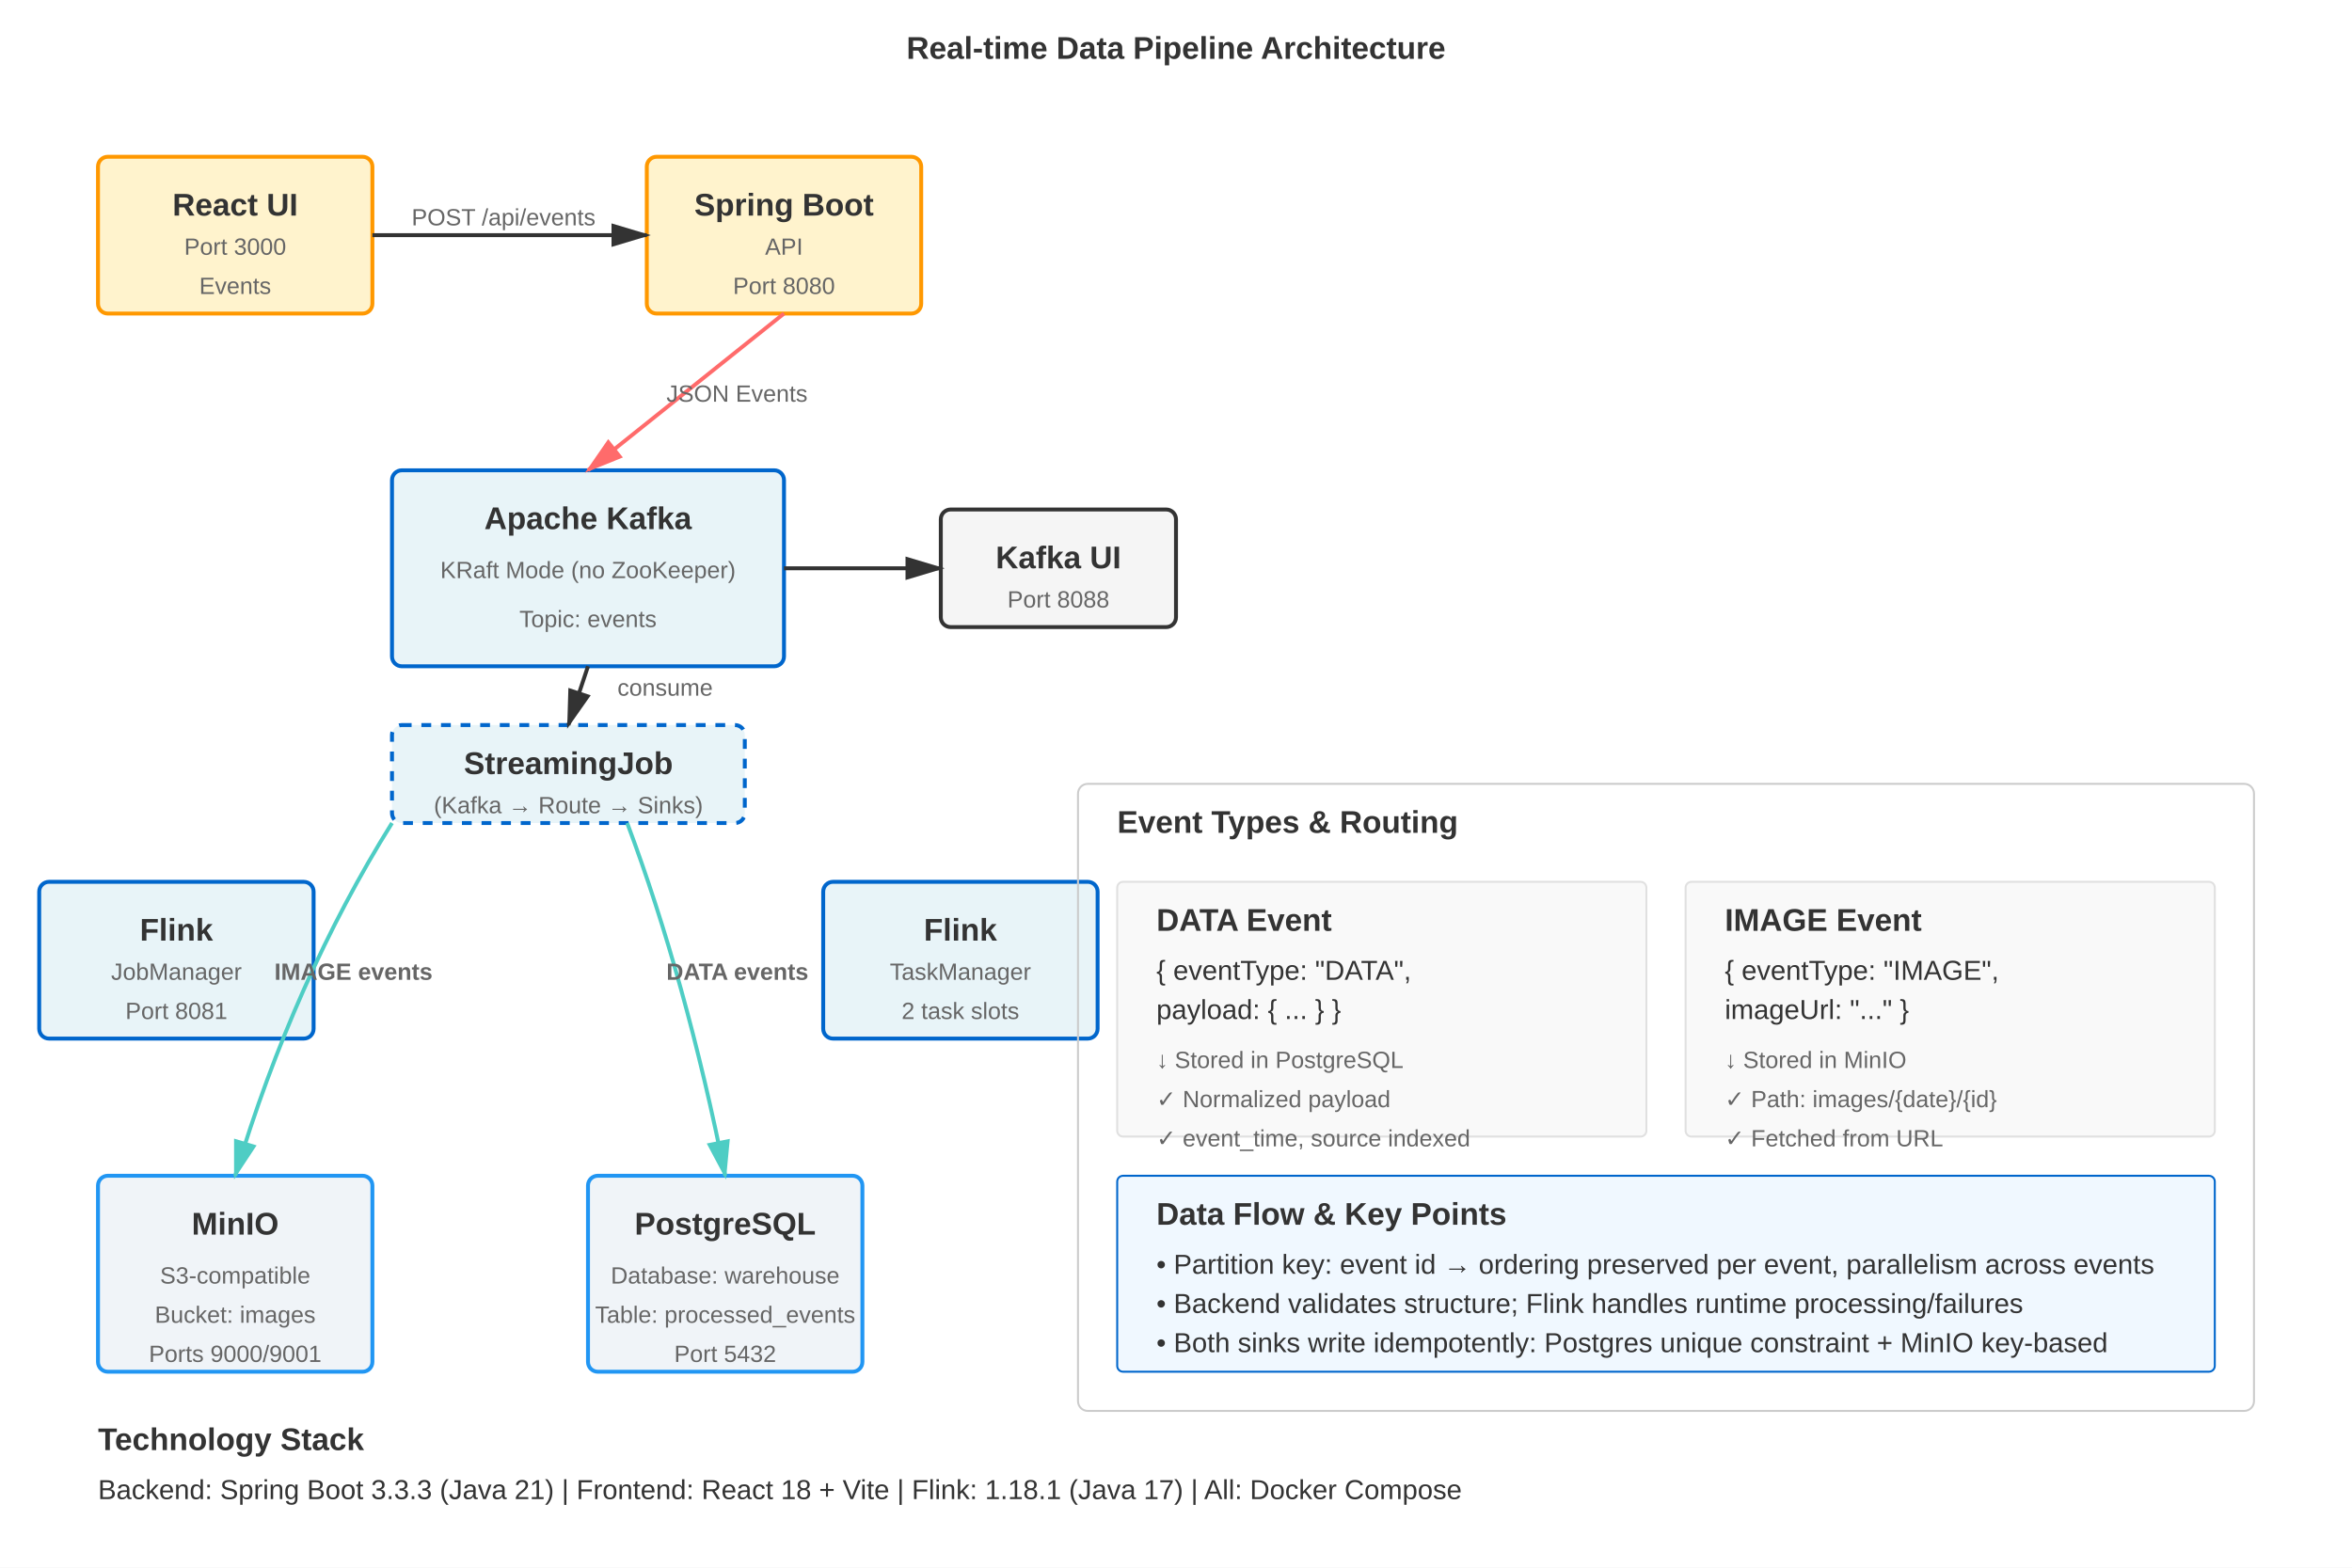
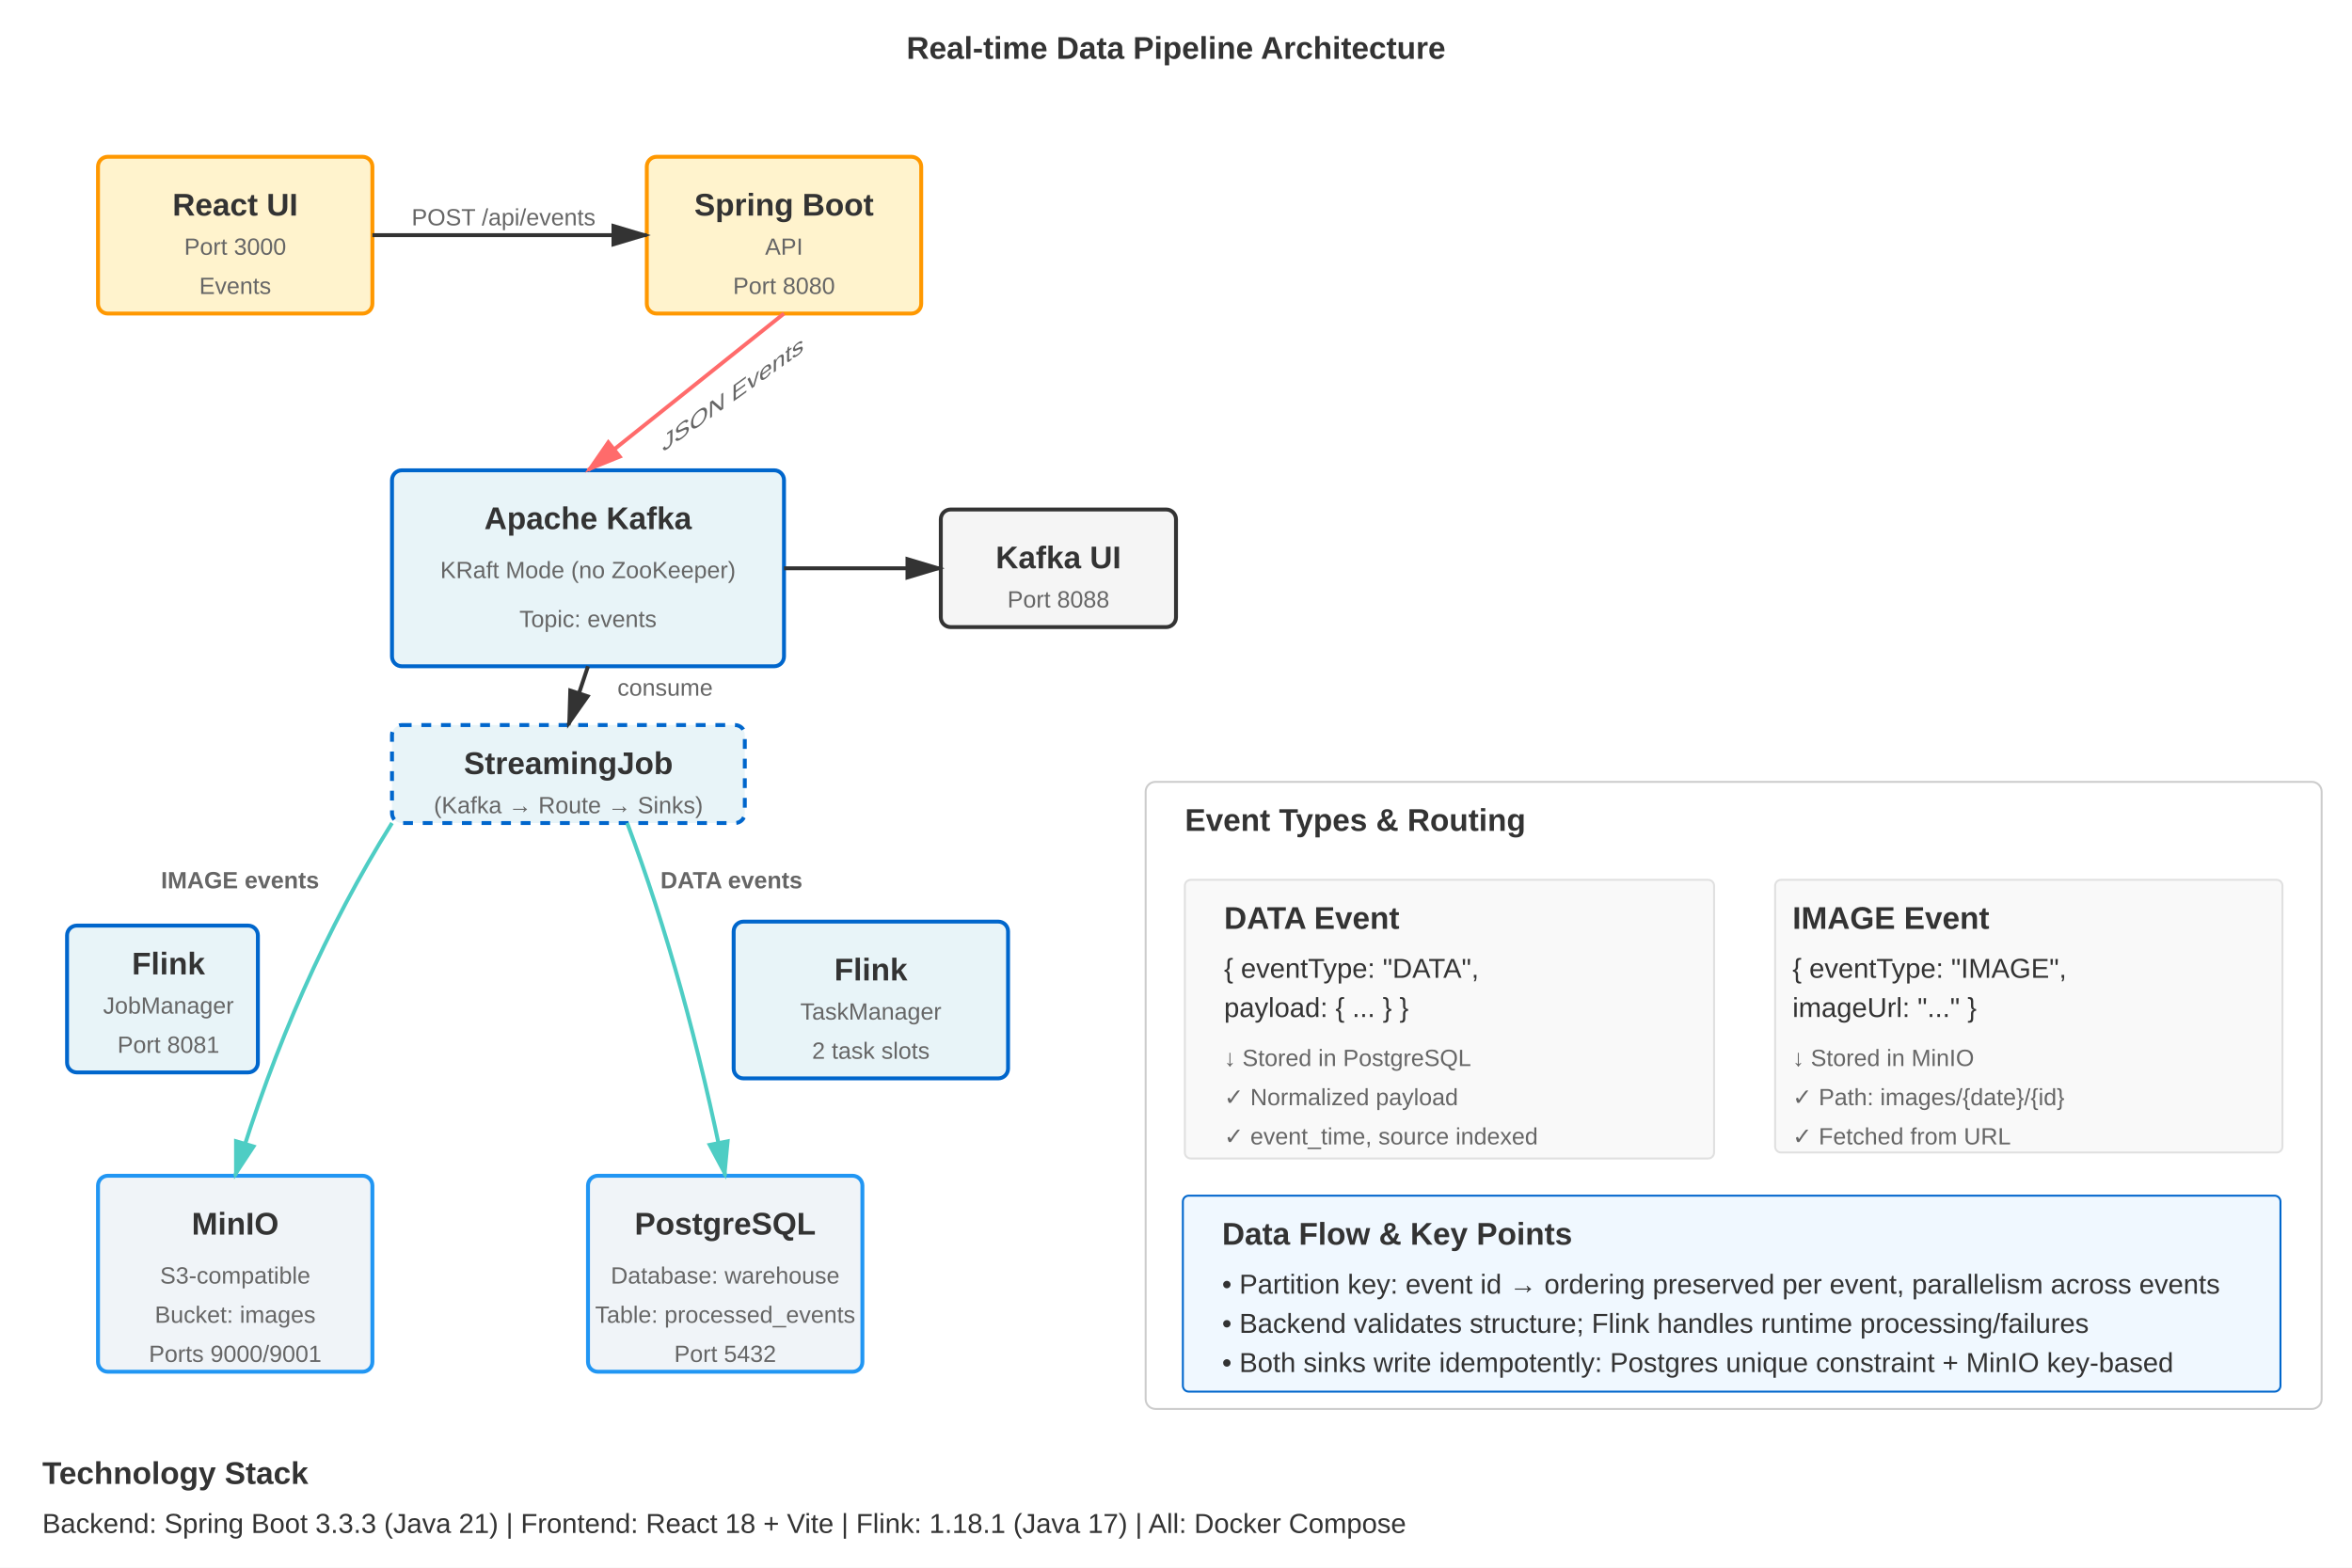
<svg xmlns="http://www.w3.org/2000/svg" viewBox="0 0 1200 800">
  <defs>
    <style>
      .box { fill: #f5f5f5; stroke: #333; stroke-width: 2; }
      .service-box { fill: #e8f4f8; stroke: #0066cc; stroke-width: 2; }
      .ingestion { fill: #fff3cd; stroke: #ff9800; stroke-width: 2; }
      .sink { fill: #f0f4f8; stroke: #2196f3; stroke-width: 2; }
      .text { font-family: Arial, sans-serif; font-size: 14px; fill: #333; }
      .title { font-family: Arial, sans-serif; font-size: 16px; font-weight: bold; fill: #333; }
      .subtitle { font-family: Arial, sans-serif; font-size: 12px; fill: #666; }
      .arrow { stroke: #333; stroke-width: 2; fill: none; marker-end: url(#arrowhead); }
      .event-arrow { stroke: #ff6b6b; stroke-width: 2; fill: none; marker-end: url(#arrowhead-red); }
      .data-arrow { stroke: #4ecdc4; stroke-width: 2; fill: none; marker-end: url(#arrowhead-teal); }
    </style>
    <marker id="arrowhead" markerWidth="10" markerHeight="10" refX="9" refY="3" orient="auto">
      <polygon points="0 0, 10 3, 0 6" fill="#333" />
    </marker>
    <marker id="arrowhead-red" markerWidth="10" markerHeight="10" refX="9" refY="3" orient="auto">
      <polygon points="0 0, 10 3, 0 6" fill="#ff6b6b" />
    </marker>
    <marker id="arrowhead-teal" markerWidth="10" markerHeight="10" refX="9" refY="3" orient="auto">
      <polygon points="0 0, 10 3, 0 6" fill="#4ecdc4" />
    </marker>
  </defs>
  <rect width="1200" height="800" fill="#ffffff" />
-   <text x="600" y="30" class="title" text-anchor="middle" font-size="20">Real-time Data Pipeline Architecture</text>
+   <text x="600" y="30" class="title" text-anchor="middle" font-size="20" style="white-space: pre;">Real-time Data Pipeline Architecture</text>
  <g id="ingestion-layer">
    <rect x="50" y="80" width="140" height="80" class="ingestion" rx="5" />
-     <text x="120" y="110" class="title" text-anchor="middle">React UI</text>
-     <text x="120" y="130" class="subtitle" text-anchor="middle">Port 3000</text>
-     <text x="120" y="150" class="subtitle" text-anchor="middle">Events</text>
+     <text x="120" y="110" class="title" text-anchor="middle" style="white-space: pre;">React UI</text>
+     <text x="120" y="130" class="subtitle" text-anchor="middle" style="white-space: pre;">Port 3000</text>
+     <text x="120" y="150" class="subtitle" text-anchor="middle" style="white-space: pre;">Events</text>
    <rect x="330" y="80" width="140" height="80" class="ingestion" rx="5" />
-     <text x="400" y="110" class="title" text-anchor="middle">Spring Boot</text>
-     <text x="400" y="130" class="subtitle" text-anchor="middle">API</text>
-     <text x="400" y="150" class="subtitle" text-anchor="middle">Port 8080</text>
+     <text x="400" y="110" class="title" text-anchor="middle" style="white-space: pre;">Spring Boot</text>
+     <text x="400" y="130" class="subtitle" text-anchor="middle" style="white-space: pre;">API</text>
+     <text x="400" y="150" class="subtitle" text-anchor="middle" style="white-space: pre;">Port 8080</text>
    <path d="M 190 120 L 330 120" class="arrow" />
-     <text x="210" y="115" class="subtitle">POST /api/events</text>
+     <text x="210" y="115" class="subtitle" style="white-space: pre;">POST /api/events</text>
  </g>
-   <g id="kafka-layer">
-     <rect x="200" y="240" width="200" height="100" class="service-box" rx="5" />
-     <text x="300" y="270" class="title" text-anchor="middle">Apache Kafka</text>
-     <text x="300" y="295" class="subtitle" text-anchor="middle">KRaft Mode (no ZooKeeper)</text>
-     <text x="300" y="320" class="subtitle" text-anchor="middle">Topic: events</text>
-     <rect x="480" y="260" width="120" height="60" class="box" rx="5" />
-     <text x="540" y="290" class="title" text-anchor="middle">Kafka UI</text>
-     <text x="540" y="310" class="subtitle" text-anchor="middle">Port 8088</text>
-     <path d="M 400 160 L 300 240" class="event-arrow" />
-     <text x="340" y="205" class="subtitle" fill="#ff6b6b">JSON Events</text>
-     <path d="M 400 290 L 480 290" class="arrow" />
+   <rect x="200" y="240" width="200" height="100" class="service-box" rx="5" />
+   <text x="300" y="270" class="title" text-anchor="middle" style="white-space: pre;">Apache Kafka</text>
+   <text x="300" y="295" class="subtitle" text-anchor="middle" style="white-space: pre;">KRaft Mode (no ZooKeeper)</text>
+   <text x="300" y="320" class="subtitle" text-anchor="middle" style="white-space: pre;">Topic: events</text>
+   <rect x="480" y="260" width="120" height="60" class="box" rx="5" />
+   <text x="540" y="290" class="title" text-anchor="middle" style="white-space: pre;">Kafka UI</text>
+   <text x="540" y="310" class="subtitle" text-anchor="middle" style="white-space: pre;">Port 8088</text>
+   <path d="M 400 160 L 300 240" class="event-arrow" />
+   <text x="361.32" y="209.061" class="subtitle" fill="#ff6b6b" style="white-space: pre; font-size: 12px;" transform="matrix(1, -0.717421, 0, 1, -23.35025, 281.0258)">JSON Events</text>
+   <path d="M 400 290 L 480 290" class="arrow" />
+   <g transform="matrix(1, 0, 0, 1, -4.060914, 17.25888)">
+     <g>
+       <g>
+         <rect x="38.274" y="455.076" width="97.361" height="74.924" class="service-box" rx="5" style="" />
+       </g>
+     </g>
+     <text x="90" y="480" class="title" text-anchor="middle" style="white-space: pre;">Flink</text>
+     <text x="90" y="500" class="subtitle" text-anchor="middle" style="white-space: pre;">JobManager</text>
+     <text x="90" y="520" class="subtitle" text-anchor="middle" style="white-space: pre;">Port 8081</text>
  </g>
-   <g id="flink-layer">
-     <rect x="20" y="450" width="140" height="80" class="service-box" rx="5" />
-     <text x="90" y="480" class="title" text-anchor="middle">Flink</text>
-     <text x="90" y="500" class="subtitle" text-anchor="middle">JobManager</text>
-     <text x="90" y="520" class="subtitle" text-anchor="middle">Port 8081</text>
-     <rect x="420" y="450" width="140" height="80" class="service-box" rx="5" />
-     <text x="490" y="480" class="title" text-anchor="middle">Flink</text>
-     <text x="490" y="500" class="subtitle" text-anchor="middle">TaskManager</text>
-     <text x="490" y="520" class="subtitle" text-anchor="middle">2 task slots</text>
-     <rect x="200" y="370" width="180" height="50" class="service-box" rx="5" stroke-dasharray="5,5" />
-     <text x="290" y="395" class="title" text-anchor="middle">StreamingJob</text>
-     <text x="290" y="415" class="subtitle" text-anchor="middle">(Kafka → Route → Sinks)</text>
-     <path d="M 300 340 L 290 370" class="arrow" />
-     <text x="315" y="355" class="subtitle">consume</text>
+   <g transform="matrix(1, 0, 0, 1, -45.68528, 20.30457)">
+     <g>
+       <g>
+         <g>
+           <g>
+             <g>
+               <rect x="420" y="450" width="140" height="80" class="service-box" rx="5" />
+             </g>
+           </g>
+         </g>
+       </g>
+     </g>
+     <text x="490" y="480" class="title" text-anchor="middle" style="white-space: pre;">Flink</text>
+     <text x="490" y="500" class="subtitle" text-anchor="middle" style="white-space: pre;">TaskManager</text>
+     <text x="490" y="520" class="subtitle" text-anchor="middle" style="white-space: pre;">2 task slots</text>
  </g>
-   <g id="sink-minio">
-     <rect x="50" y="600" width="140" height="100" class="sink" rx="5" />
-     <text x="120" y="630" class="title" text-anchor="middle">MinIO</text>
-     <text x="120" y="655" class="subtitle" text-anchor="middle">S3-compatible</text>
-     <text x="120" y="675" class="subtitle" text-anchor="middle">Bucket: images</text>
-     <text x="120" y="695" class="subtitle" text-anchor="middle">Ports 9000/9001</text>
-     <path d="M 200 420 Q 150 500 120 600" class="data-arrow" />
-     <text x="140" y="500" class="subtitle" fill="#4ecdc4" font-weight="bold">IMAGE events</text>
+   <rect x="200" y="370" width="180" height="50" class="service-box" rx="5" stroke-dasharray="5,5" />
+   <text x="290" y="395" class="title" text-anchor="middle" style="white-space: pre;">StreamingJob</text>
+   <text x="290" y="415" class="subtitle" text-anchor="middle" style="white-space: pre;">(Kafka → Route → Sinks)</text>
+   <path d="M 300 340 L 290 370" class="arrow" />
+   <text x="315" y="355" class="subtitle" style="white-space: pre;">consume</text>
+   <rect x="50" y="600" width="140" height="100" class="sink" rx="5" />
+   <text x="120" y="630" class="title" text-anchor="middle" style="white-space: pre;">MinIO</text>
+   <text x="120" y="655" class="subtitle" text-anchor="middle" style="white-space: pre;">S3-compatible</text>
+   <text x="120" y="675" class="subtitle" text-anchor="middle" style="white-space: pre;">Bucket: images</text>
+   <text x="120" y="695" class="subtitle" text-anchor="middle" style="white-space: pre;">Ports 9000/9001</text>
+   <path d="M 200 420 Q 150 500 120 600" class="data-arrow" />
+   <text x="82.132" y="453.3" class="subtitle" fill="#4ecdc4" font-weight="bold" style="white-space: pre; font-size: 12px;">IMAGE events</text>
+   <rect x="300" y="600" width="140" height="100" class="sink" rx="5" />
+   <text x="370" y="630" class="title" text-anchor="middle" style="white-space: pre;">PostgreSQL</text>
+   <text x="370" y="655" class="subtitle" text-anchor="middle" style="white-space: pre;">Database: warehouse</text>
+   <text x="370" y="675" class="subtitle" text-anchor="middle" style="white-space: pre;">Table: processed_events</text>
+   <text x="370" y="695" class="subtitle" text-anchor="middle" style="white-space: pre;">Port 5432</text>
+   <path d="M 320 420 Q 350 500 370 600" class="data-arrow" />
+   <text x="336.954" y="453.299" class="subtitle" fill="#4ecdc4" font-weight="bold" style="white-space: pre; font-size: 12px;">DATA events</text>
+   <g transform="matrix(1, 0, 0, 1, 34.51776, -1.015228)">
+     <g id="legend">
+       <rect x="550" y="400" width="600" height="320" fill="none" stroke="#ccc" stroke-width="1" rx="5" />
+       <text x="570" y="425" class="title" style="white-space: pre;">Event Types &amp; Routing</text>
+       <rect x="570" y="450" width="270" height="142.183" fill="#f9f9f9" stroke="#e0e0e0" stroke-width="1" rx="3" style="" />
+       <text x="590" y="475" class="title" style="white-space: pre;">DATA Event</text>
+       <text x="590" y="500" class="text" style="white-space: pre;">{ eventType: "DATA",</text>
+       <text x="590" y="520" class="text" style="white-space: pre;">payload: { ... } }</text>
+       <text x="590" y="545" class="subtitle" style="white-space: pre;">↓ Stored in PostgreSQL</text>
+       <text x="590" y="565" class="subtitle" style="white-space: pre;">✓ Normalized payload</text>
+       <text x="590" y="585" class="subtitle" style="white-space: pre;">✓ event_time, source indexed</text>
+       <rect x="871.168" y="450" width="258.832" height="139.137" fill="#f9f9f9" stroke="#e0e0e0" stroke-width="1" rx="3" style="" />
+       <text x="880" y="475" class="title" style="white-space: pre;">IMAGE Event</text>
+       <text x="880" y="500" class="text" style="white-space: pre;">{ eventType: "IMAGE",</text>
+       <text x="880" y="520" class="text" style="white-space: pre;">  imageUrl: "..." }</text>
+       <text x="880" y="545" class="subtitle" style="white-space: pre;">↓ Stored in MinIO</text>
+       <text x="880" y="565" class="subtitle" style="white-space: pre;">✓ Path: images/{date}/{id}</text>
+       <text x="880" y="585" class="subtitle" style="white-space: pre;">✓ Fetched from URL</text>
+       <g />
+       <g transform="matrix(1, 0, 0, 1, -1.015228, 11.16751)">
+         <rect x="570" y="600" width="560" height="100" fill="#f0f8ff" stroke="#0066cc" stroke-width="1" rx="3" />
+         <text x="590" y="625" class="title" fill="#0066cc" style="white-space: pre;">Data Flow &amp; Key Points</text>
+         <text x="590" y="650" class="text" style="white-space: pre;">• Partition key: event id → ordering preserved per event, parallelism across events</text>
+         <text x="590" y="670" class="text" style="white-space: pre;">• Backend validates structure; Flink handles runtime processing/failures</text>
+         <text x="590" y="690" class="text" style="white-space: pre;">• Both sinks write idempotently: Postgres unique constraint + MinIO key-based</text>
+       </g>
+     </g>
  </g>
-   <g id="sink-postgres">
-     <rect x="300" y="600" width="140" height="100" class="sink" rx="5" />
-     <text x="370" y="630" class="title" text-anchor="middle">PostgreSQL</text>
-     <text x="370" y="655" class="subtitle" text-anchor="middle">Database: warehouse</text>
-     <text x="370" y="675" class="subtitle" text-anchor="middle">Table: processed_events</text>
-     <text x="370" y="695" class="subtitle" text-anchor="middle">Port 5432</text>
-     <path d="M 320 420 Q 350 500 370 600" class="data-arrow" />
-     <text x="340" y="500" class="subtitle" fill="#4ecdc4" font-weight="bold">DATA events</text>
-   </g>
-   <g id="legend">
-     <rect x="550" y="400" width="600" height="320" fill="none" stroke="#ccc" stroke-width="1" rx="5" />
-     <text x="570" y="425" class="title">Event Types &amp; Routing</text>
-     <rect x="570" y="450" width="270" height="130" fill="#f9f9f9" stroke="#e0e0e0" stroke-width="1" rx="3" />
-     <text x="590" y="475" class="title">DATA Event</text>
-     <text x="590" y="500" class="text">{ eventType: "DATA",</text>
-     <text x="590" y="520" class="text">  payload: { ... } }</text>
-     <text x="590" y="545" class="subtitle">↓ Stored in PostgreSQL</text>
-     <text x="590" y="565" class="subtitle">✓ Normalized payload</text>
-     <text x="590" y="585" class="subtitle">✓ event_time, source indexed</text>
-     <rect x="860" y="450" width="270" height="130" fill="#f9f9f9" stroke="#e0e0e0" stroke-width="1" rx="3" />
-     <text x="880" y="475" class="title">IMAGE Event</text>
-     <text x="880" y="500" class="text">{ eventType: "IMAGE",</text>
-     <text x="880" y="520" class="text">  imageUrl: "..." }</text>
-     <text x="880" y="545" class="subtitle">↓ Stored in MinIO</text>
-     <text x="880" y="565" class="subtitle">✓ Path: images/{date}/{id}</text>
-     <text x="880" y="585" class="subtitle">✓ Fetched from URL</text>
-     <rect x="570" y="600" width="560" height="100" fill="#f0f8ff" stroke="#0066cc" stroke-width="1" rx="3" />
-     <text x="590" y="625" class="title" fill="#0066cc">Data Flow &amp; Key Points</text>
-     <text x="590" y="650" class="text">• Partition key: event id → ordering preserved per event, parallelism across events</text>
-     <text x="590" y="670" class="text">• Backend validates structure; Flink handles runtime processing/failures</text>
-     <text x="590" y="690" class="text">• Both sinks write idempotently: Postgres unique constraint + MinIO key-based</text>
-   </g>
-   <g id="details">
-     <text x="50" y="740" class="title">Technology Stack</text>
-     <text x="50" y="765" class="text">Backend: Spring Boot 3.3.3 (Java 21) | Frontend: React 18 + Vite | Flink: 1.18.1 (Java 17) | All: Docker Compose</text>
+   <g transform="matrix(1, 0, 0, 1, -28.42639, 17.25888)">
+     <g id="details">
+       <text x="50" y="740" class="title" style="white-space: pre;">Technology Stack</text>
+       <text x="50" y="765" class="text" style="white-space: pre;">Backend: Spring Boot 3.3.3 (Java 21) | Frontend: React 18 + Vite | Flink: 1.18.1 (Java 17) | All: Docker Compose</text>
+     </g>
  </g>
</svg>
